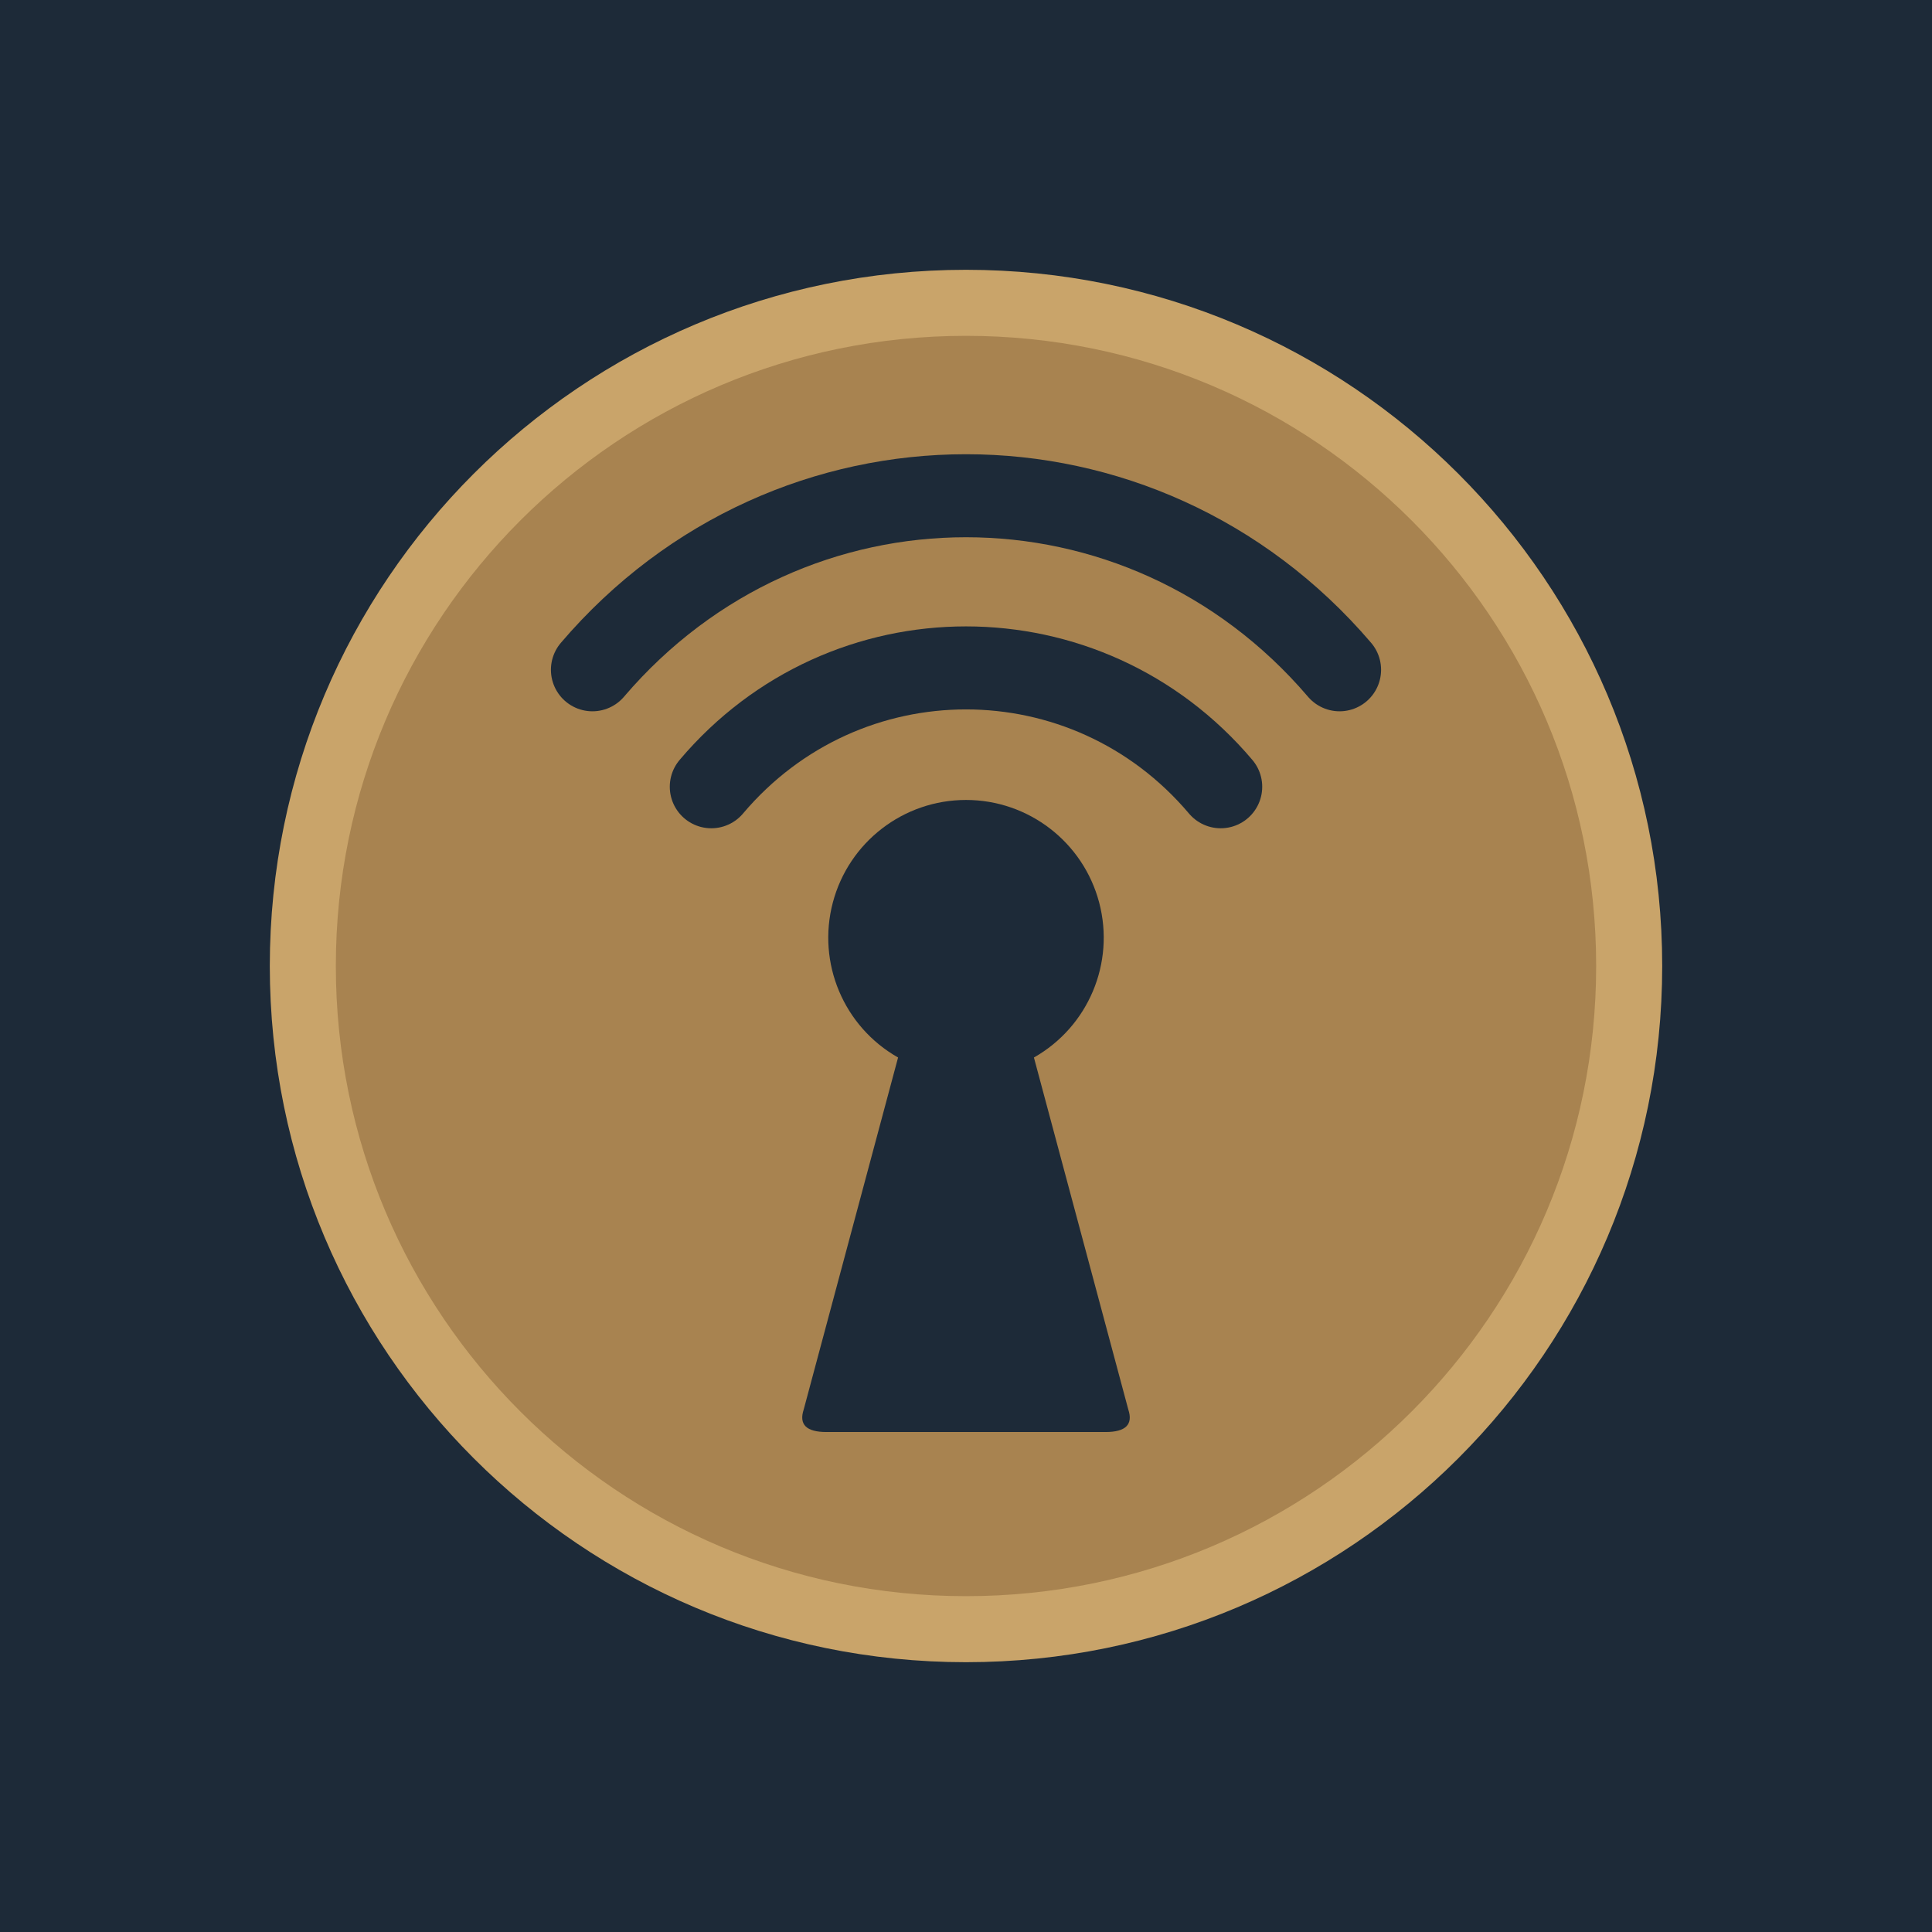
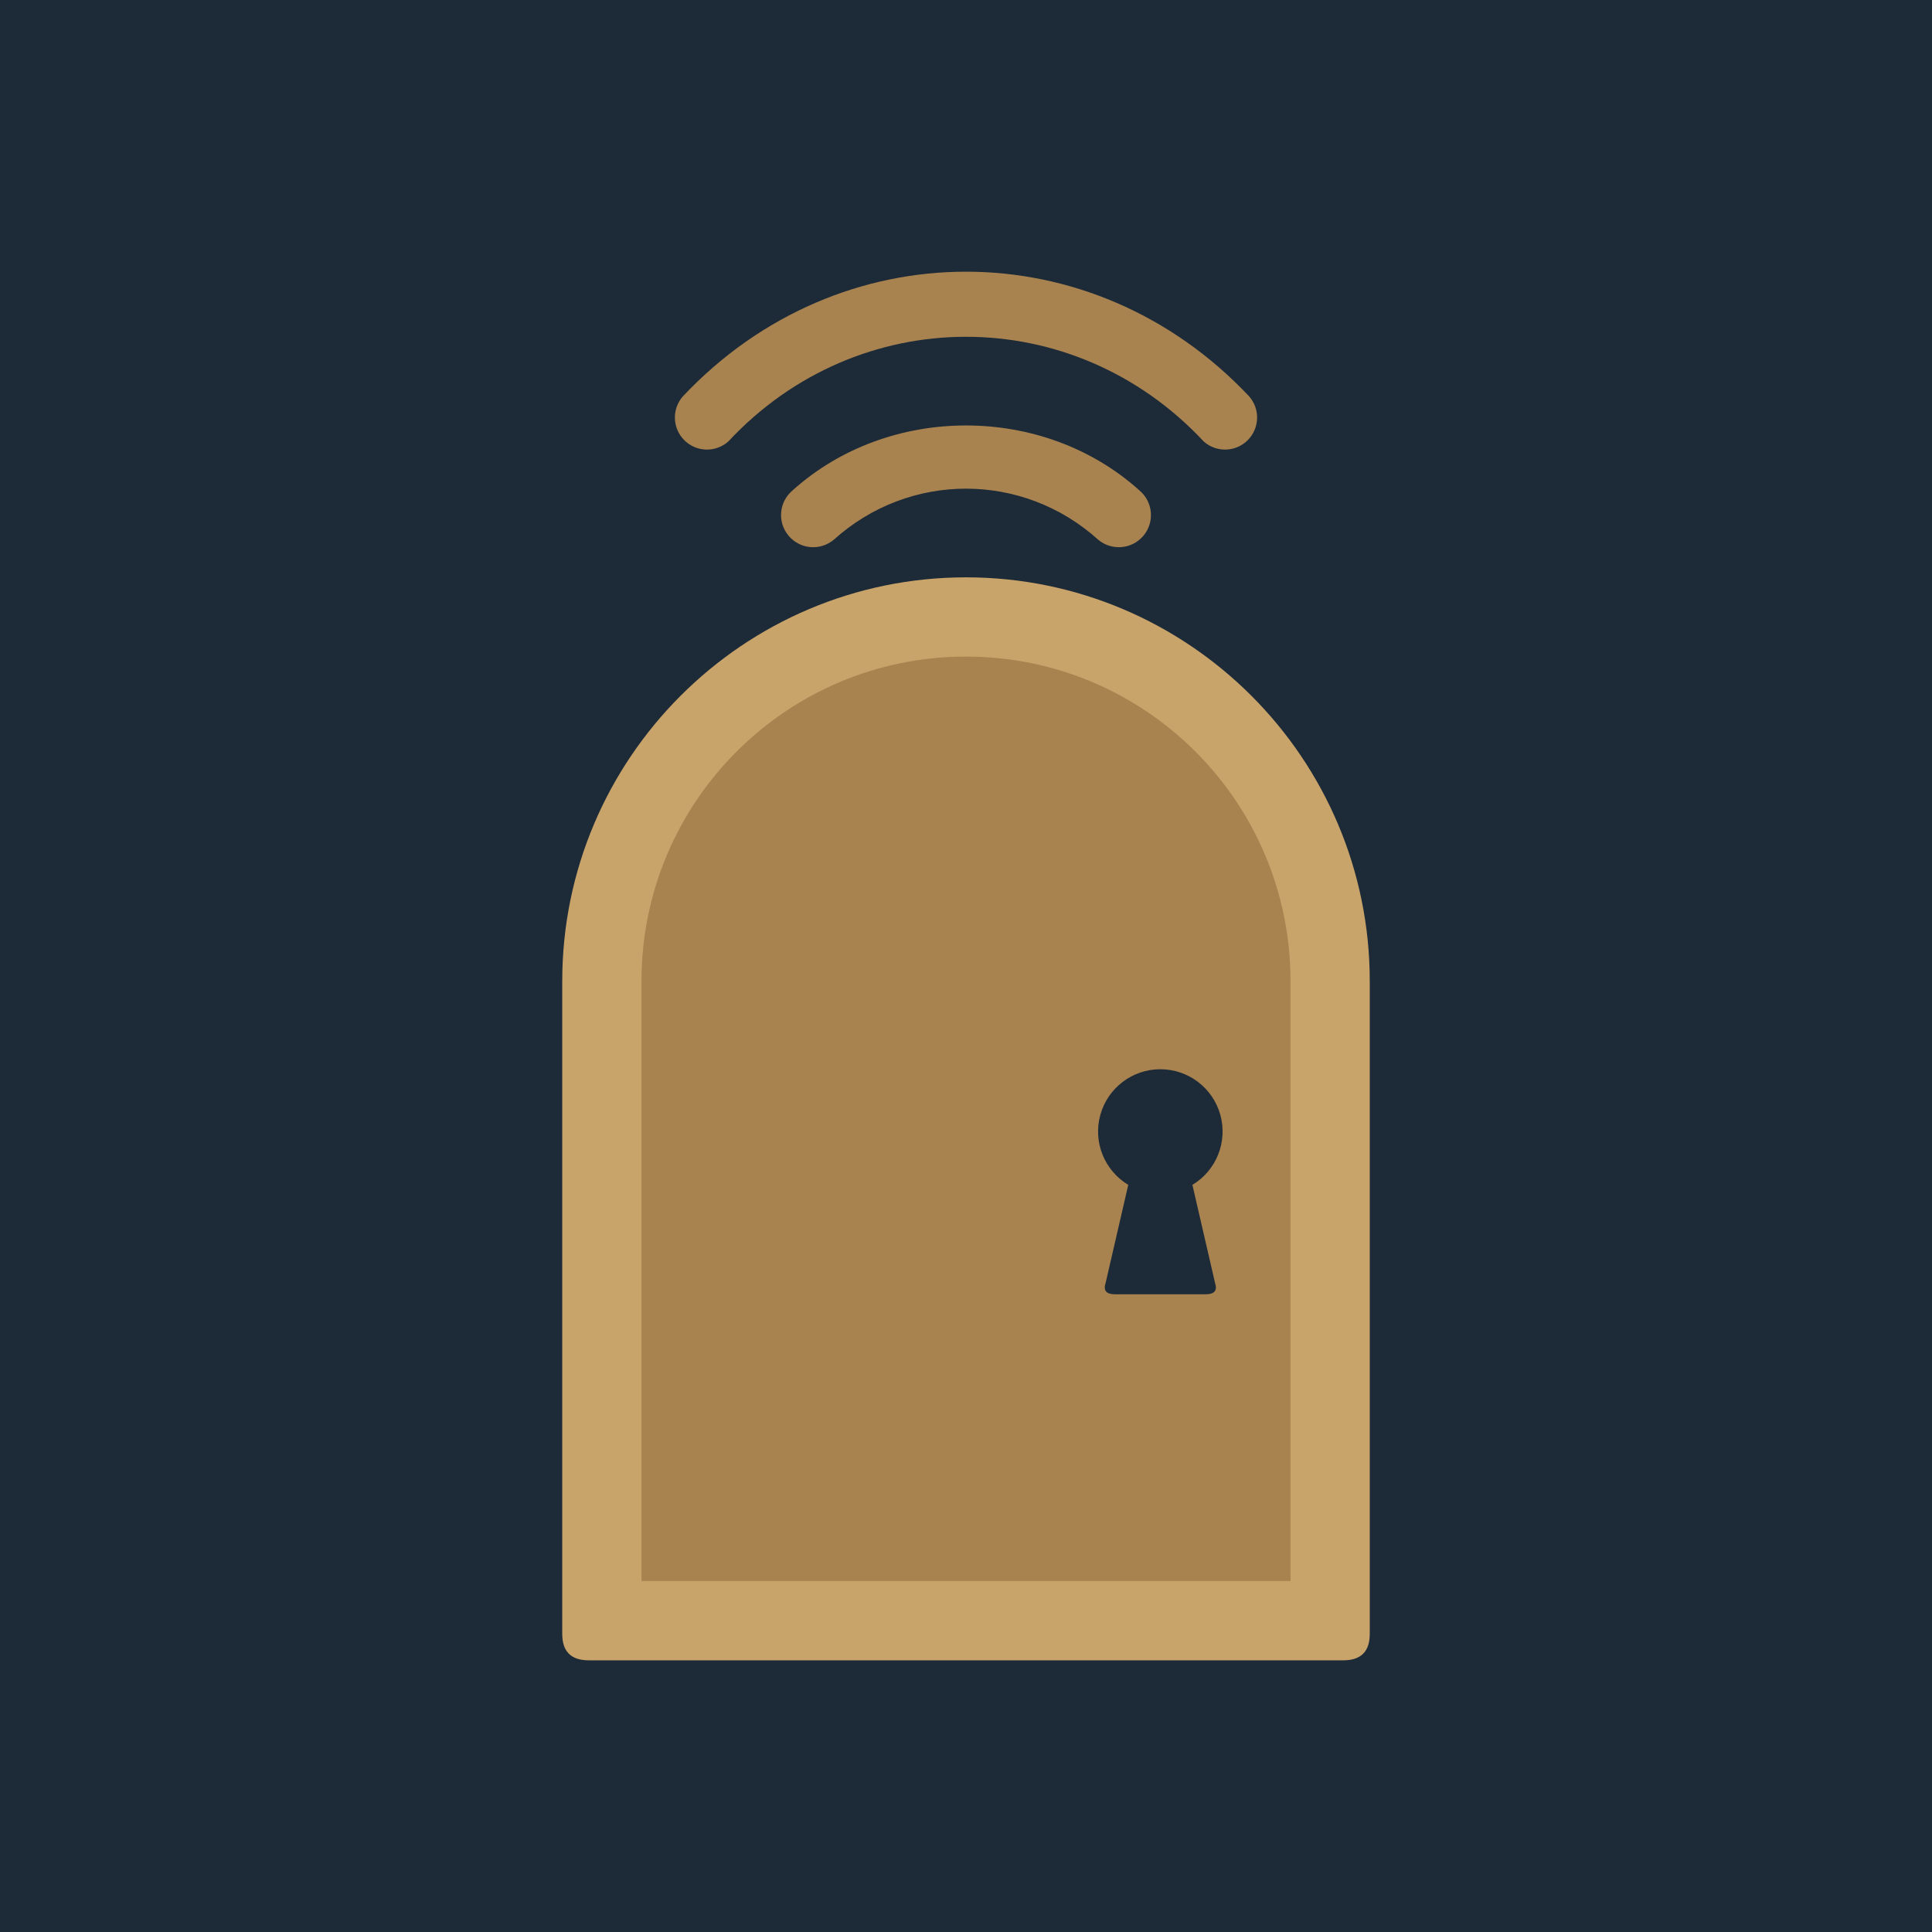
<svg xmlns="http://www.w3.org/2000/svg" viewBox="0 0 1024 1024">
  <rect width="1024" height="1024" fill="#1D2A38" />
  <g transform="translate(512 512) scale(1.0) translate(-512 -512)">
-     <circle cx="512" cy="512" r="369" fill="#C9A46A" />
-     <circle cx="512" cy="512" r="334" fill="#A88350" />
-     <g fill="none" stroke="#1D2A38" stroke-width="44" stroke-linecap="round">
-       <path d="M314 355C419 232 605 232 710 355" />
-       <path d="M377 417C448 333 576 333 647 417" />
-     </g>
-     <path fill="#1D2A38" d="M476 560.5A73 73 0 1 1 548 560.5L598 747Q602 759 586 759H438Q422 759 426 747Z" />
+     <path fill="#A88350" d="M362 210C445 122 579 122 662 210A17 17 0 0 1 638 234C569 160 455 160 386 234A17 17 0 0 1 362 210Z" />
+     <path fill="#A88350" d="M420 260C471 214 553 214 604 260A17 17 0 0 1 582 286C542 250 482 250 442 286A17 17 0 0 1 420 260Z" />
+     <path fill="#C9A46A" d="M298 520C298 402 394 306 512 306S726 402 726 520V866Q726 880 712 880H312Q298 880 298 866Z" />
+     <path fill="#A88350" d="M340 838V520C340 425 417 348 512 348S684 425 684 520V838Z" />
+     <path fill="#1D2A38" d="M598 628A33 33 0 1 1 632 628L644 680Q646 686 639 686H591Q584 686 586 680Z" />
  </g>
</svg>
